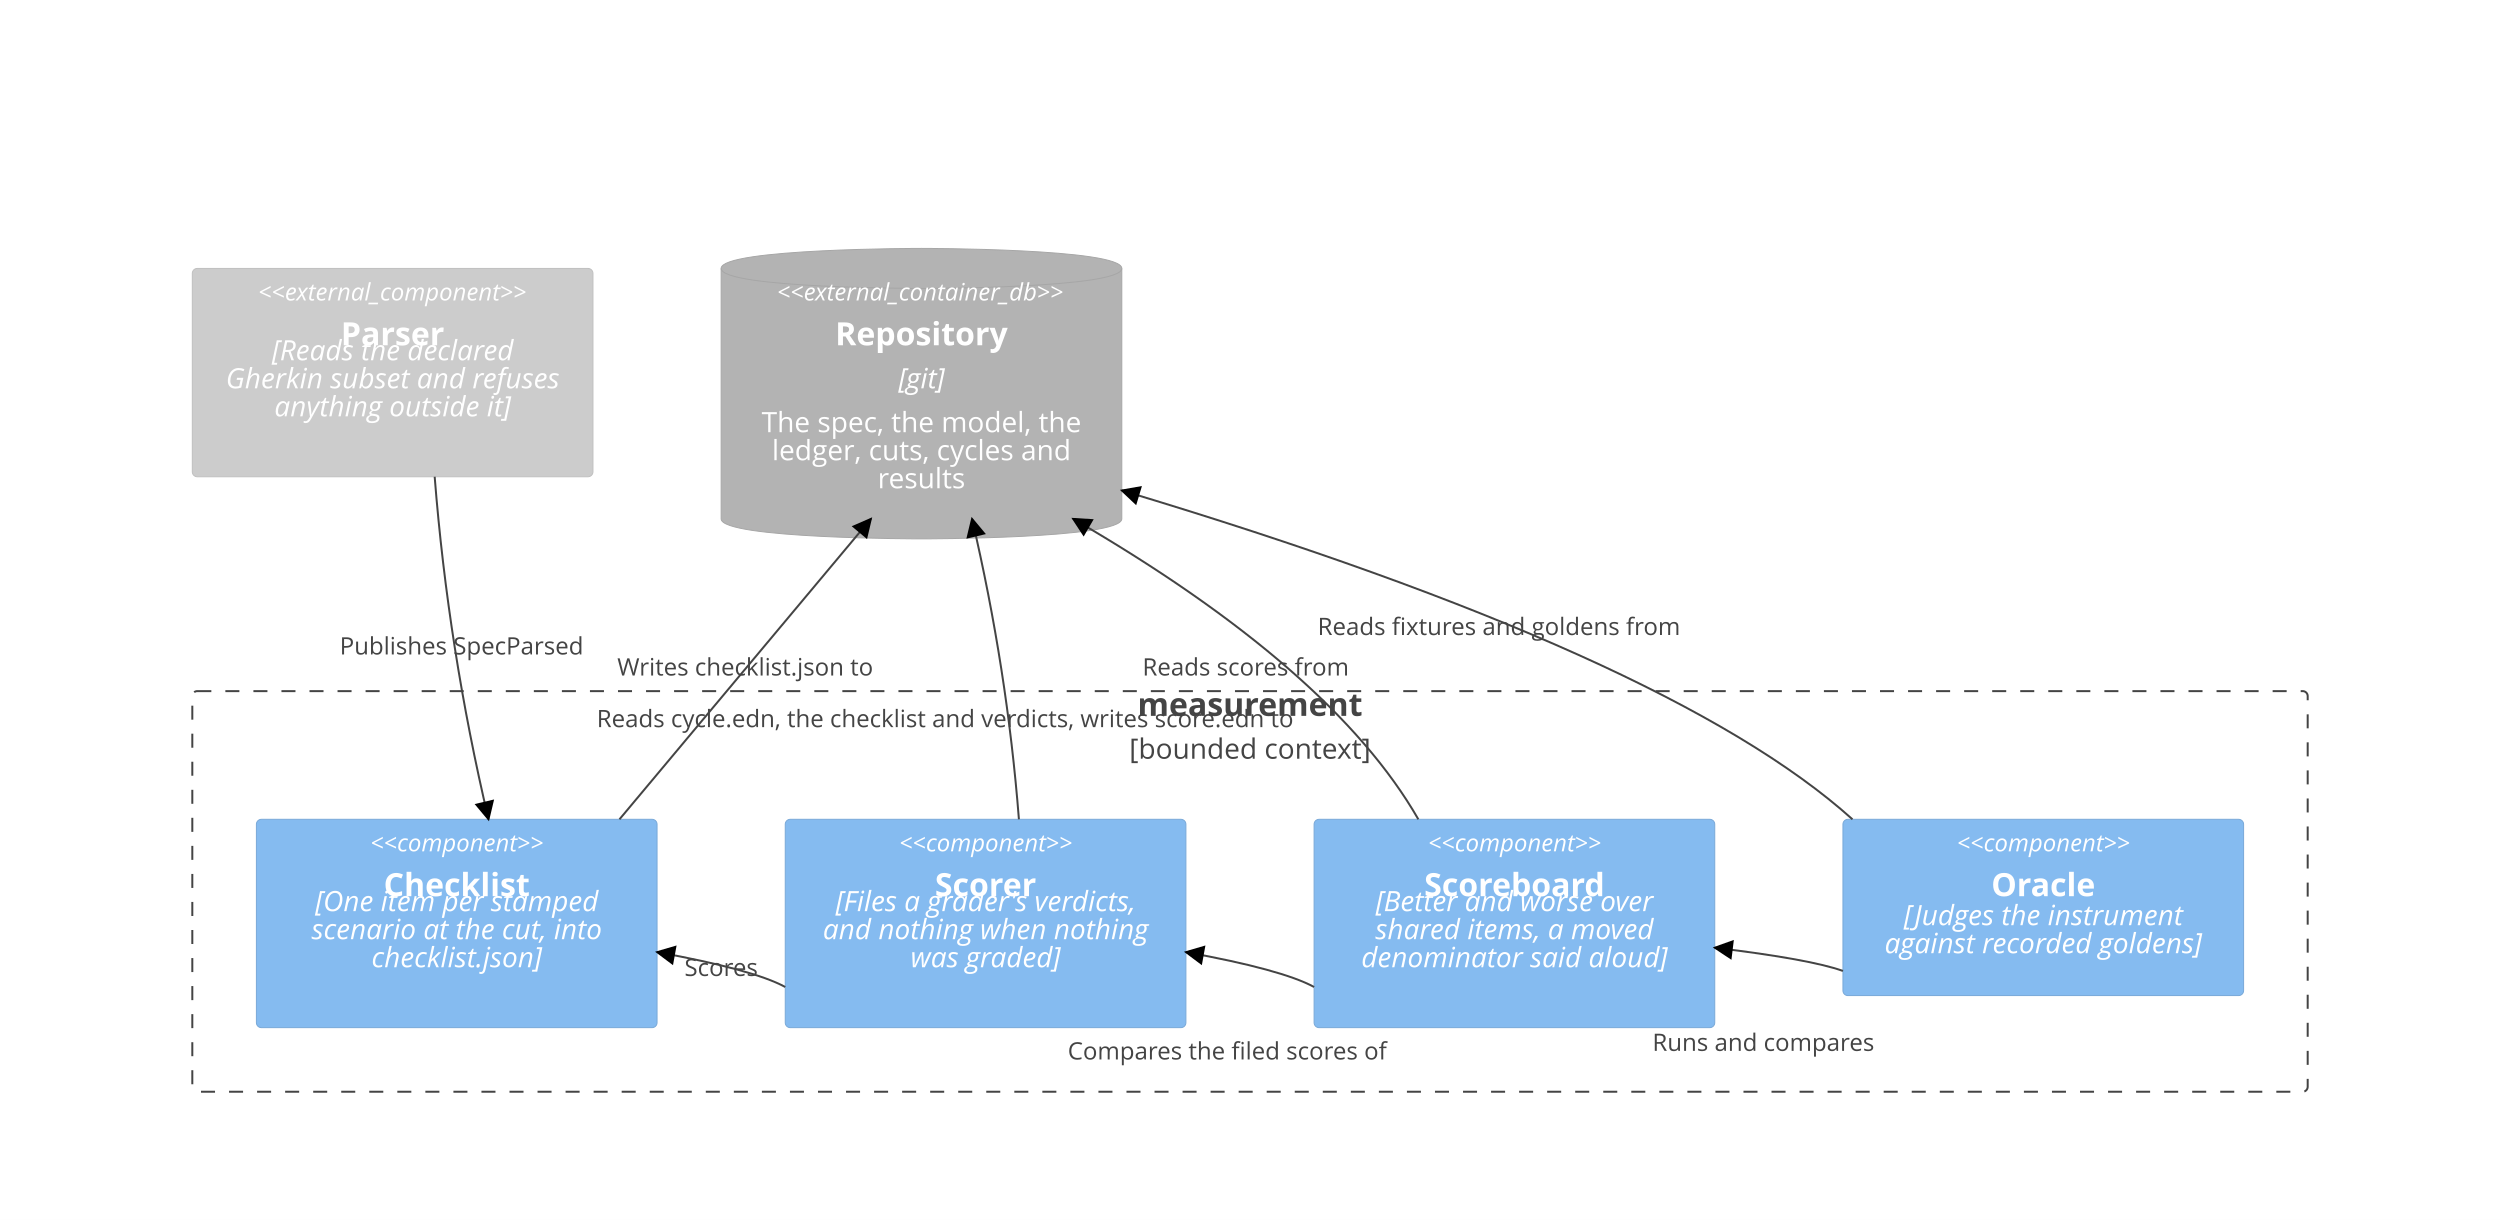
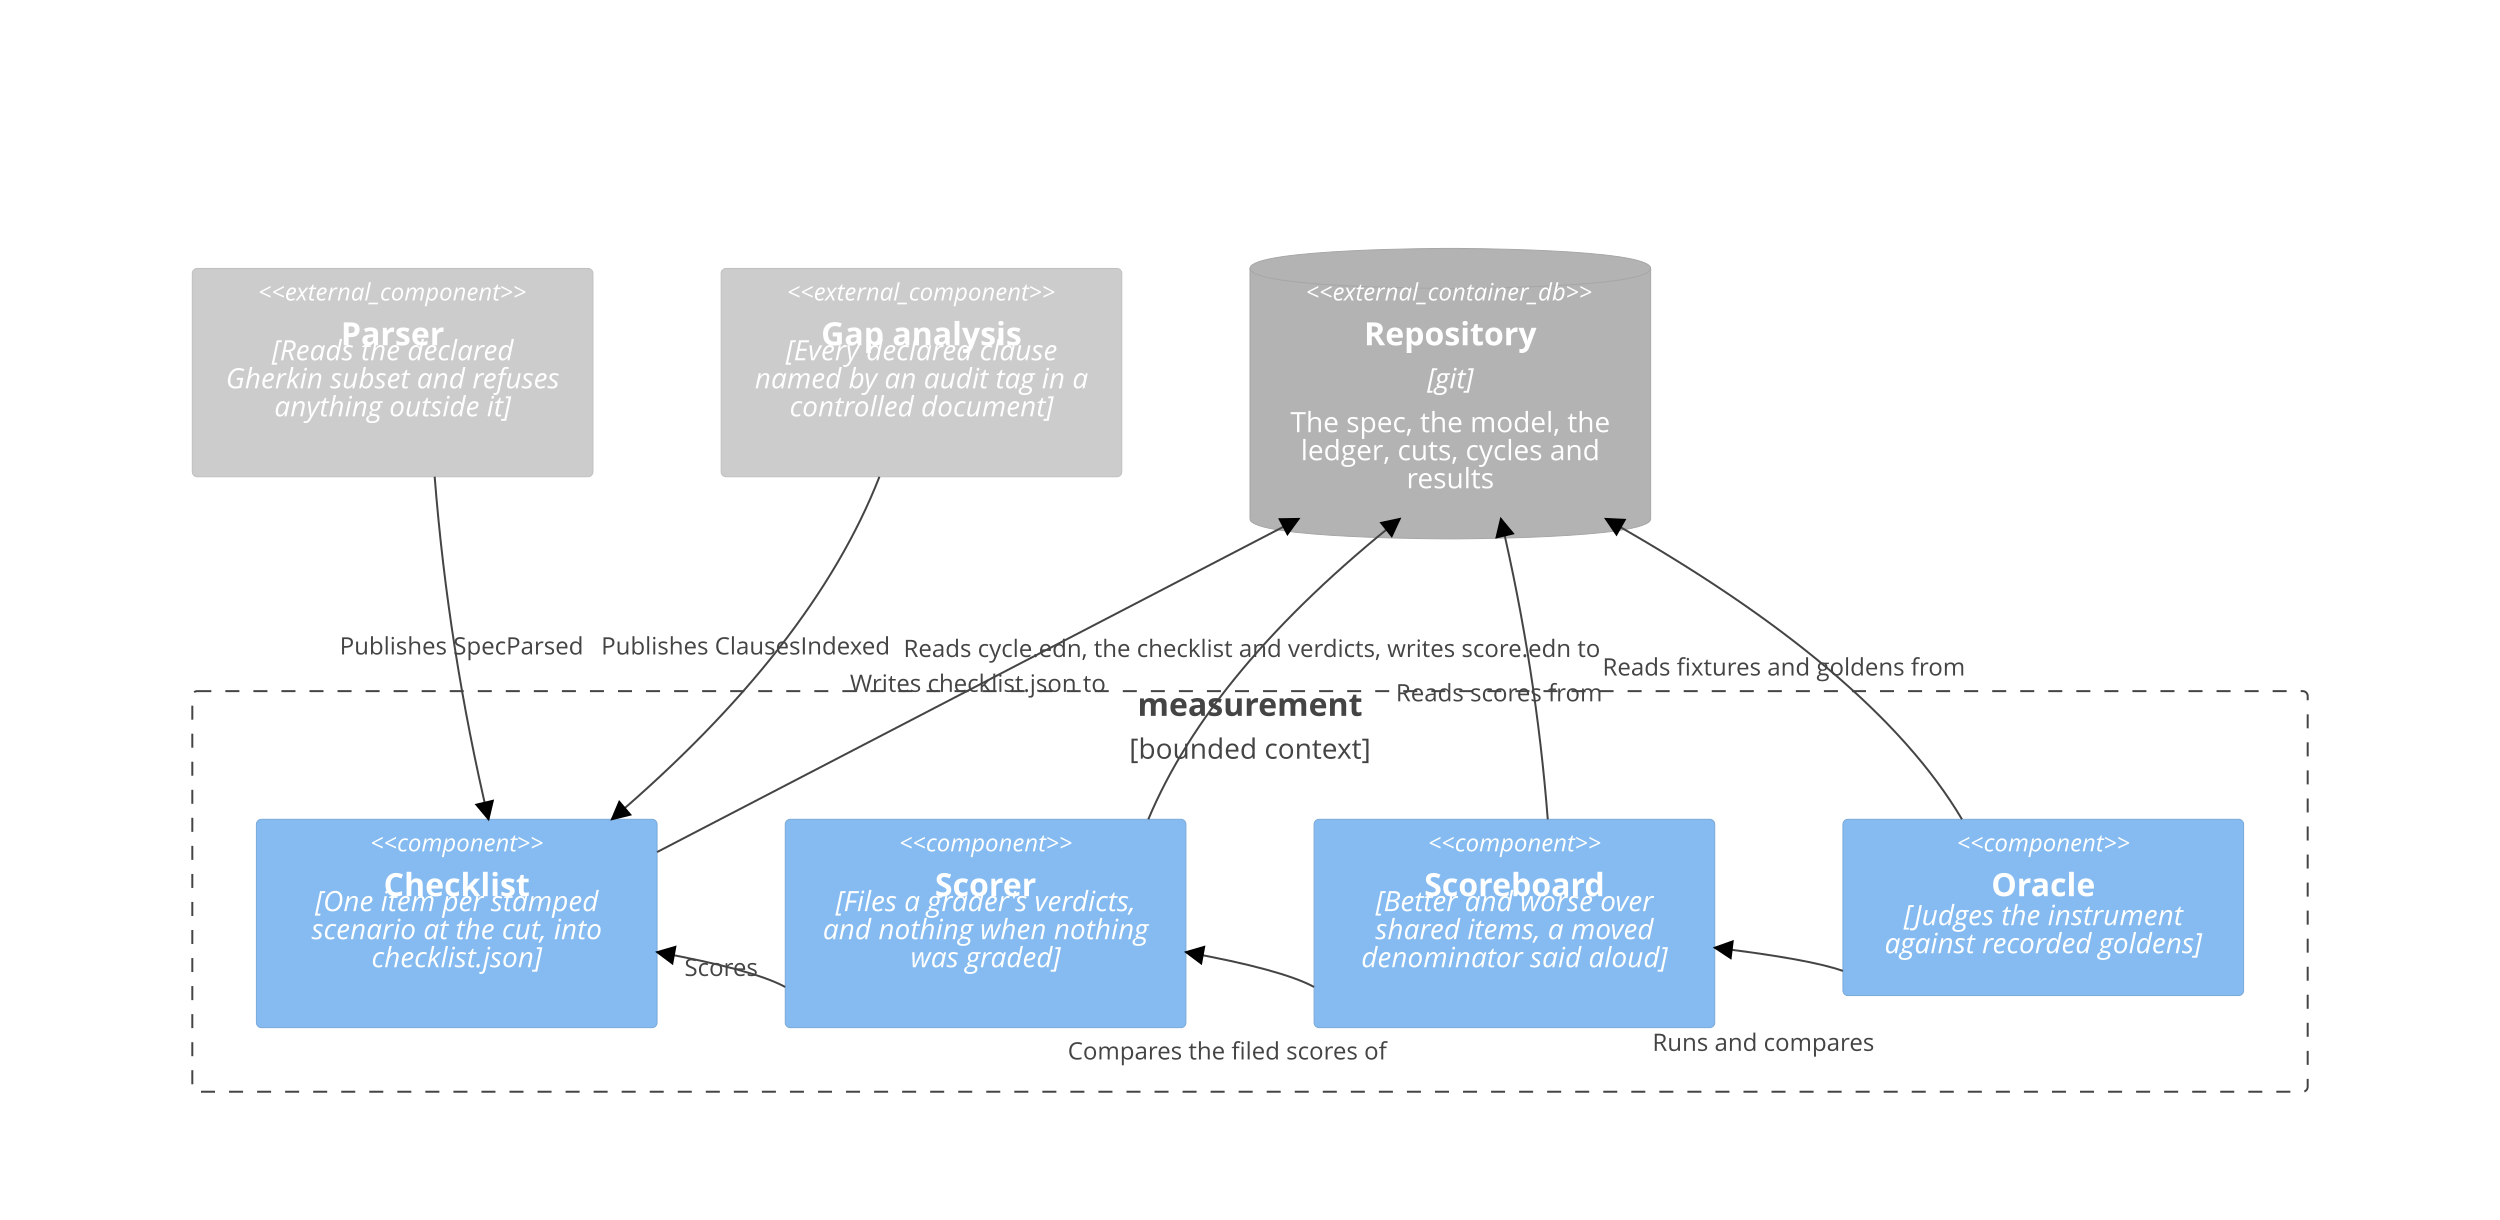
<svg xmlns="http://www.w3.org/2000/svg" width="100%" viewBox="0 -8 1248 609" style="max-width: 1248.000px;">
  <rect x="0" y="-8" width="1248" height="609" fill="#FFFFFF" />
  <defs>
    <symbol id="computer" width="24" height="24">
      <path transform="scale(.5)" d="M2 2v13h20v-13h-20zm18 11h-16v-9h16v9zm-10.228 6l.466-1h3.524l.467 1h-4.457zm14.228 3h-24l2-6h2.104l-1.33 4h18.45l-1.297-4h2.073l2 6zm-5-10h-14v-7h14v7z" />
    </symbol>
  </defs>
  <defs>
    <symbol id="database" fill-rule="evenodd" clip-rule="evenodd">
      <path transform="scale(.5)" d="M12.258.001l.256.004.255.005.253.008.251.01.249.012.247.015.246.016.242.019.241.02.239.023.236.024.233.027.231.028.229.031.225.032.223.034.22.036.217.038.214.04.211.041.208.043.205.045.201.046.198.048.194.05.191.051.187.053.183.054.18.056.175.057.172.059.168.06.163.061.16.063.155.064.15.066.074.033.073.033.071.034.07.034.069.035.068.035.067.035.066.035.064.036.064.036.062.036.06.036.06.037.058.037.058.037.055.038.055.038.053.038.052.038.051.039.05.039.048.039.047.039.045.04.044.04.043.04.041.04.04.041.039.041.037.041.036.041.034.041.033.042.032.042.03.042.029.042.027.042.026.043.024.043.023.043.021.043.02.043.018.044.017.043.015.044.013.044.012.044.011.045.009.044.007.045.006.045.004.045.002.045.001.045v17l-.001.045-.002.045-.004.045-.006.045-.007.045-.009.044-.011.045-.012.044-.013.044-.015.044-.017.043-.018.044-.02.043-.021.043-.023.043-.024.043-.026.043-.027.042-.029.042-.03.042-.032.042-.033.042-.034.041-.036.041-.037.041-.039.041-.04.041-.041.04-.043.04-.044.04-.045.04-.047.039-.048.039-.05.039-.051.039-.052.038-.053.038-.055.038-.055.038-.058.037-.058.037-.06.037-.06.036-.062.036-.064.036-.064.036-.066.035-.067.035-.068.035-.069.035-.07.034-.071.034-.073.033-.074.033-.15.066-.155.064-.16.063-.163.061-.168.06-.172.059-.175.057-.18.056-.183.054-.187.053-.191.051-.194.05-.198.048-.201.046-.205.045-.208.043-.211.041-.214.04-.217.038-.22.036-.223.034-.225.032-.229.031-.231.028-.233.027-.236.024-.239.023-.241.02-.242.019-.246.016-.247.015-.249.012-.251.01-.253.008-.255.005-.256.004-.258.001-.258-.001-.256-.004-.255-.005-.253-.008-.251-.01-.249-.012-.247-.015-.245-.016-.243-.019-.241-.02-.238-.023-.236-.024-.234-.027-.231-.028-.228-.031-.226-.032-.223-.034-.22-.036-.217-.038-.214-.04-.211-.041-.208-.043-.204-.045-.201-.046-.198-.048-.195-.05-.19-.051-.187-.053-.184-.054-.179-.056-.176-.057-.172-.059-.167-.06-.164-.061-.159-.063-.155-.064-.151-.066-.074-.033-.072-.033-.072-.034-.07-.034-.069-.035-.068-.035-.067-.035-.066-.035-.064-.036-.063-.036-.062-.036-.061-.036-.06-.037-.058-.037-.057-.037-.056-.038-.055-.038-.053-.038-.052-.038-.051-.039-.049-.039-.049-.039-.046-.039-.046-.04-.044-.04-.043-.04-.041-.04-.04-.041-.039-.041-.037-.041-.036-.041-.034-.041-.033-.042-.032-.042-.03-.042-.029-.042-.027-.042-.026-.043-.024-.043-.023-.043-.021-.043-.02-.043-.018-.044-.017-.043-.015-.044-.013-.044-.012-.044-.011-.045-.009-.044-.007-.045-.006-.045-.004-.045-.002-.045-.001-.045v-17l.001-.045.002-.045.004-.045.006-.045.007-.045.009-.044.011-.045.012-.044.013-.044.015-.044.017-.043.018-.044.02-.043.021-.043.023-.043.024-.043.026-.043.027-.042.029-.042.03-.042.032-.042.033-.042.034-.041.036-.041.037-.041.039-.041.04-.041.041-.04.043-.04.044-.04.046-.04.046-.039.049-.039.049-.039.051-.039.052-.038.053-.038.055-.038.056-.038.057-.037.058-.037.06-.037.061-.036.062-.036.063-.036.064-.036.066-.035.067-.035.068-.035.069-.035.07-.034.072-.034.072-.033.074-.033.151-.066.155-.064.159-.063.164-.061.167-.06.172-.059.176-.057.179-.056.184-.054.187-.053.19-.051.195-.05.198-.048.201-.046.204-.045.208-.043.211-.041.214-.04.217-.038.22-.036.223-.034.226-.032.228-.031.231-.028.234-.027.236-.024.238-.023.241-.02.243-.019.245-.016.247-.015.249-.012.251-.01.253-.008.255-.005.256-.004.258-.001.258.001z" />
    </symbol>
  </defs>
  <defs>
    <symbol id="clock" width="24" height="24">
      <path transform="scale(.5)" d="M12 2c5.514 0 10 4.486 10 10s-4.486 10-10 10-10-4.486-10-10 4.486-10 10-10zm0-2c-6.627 0-12 5.373-12 12s5.373 12 12 12 12-5.373 12-12-5.373-12-12-12zm5.848 12.459c.202.038.202.333.001.372-1.907.361-6.045 1.111-6.547 1.111-.719 0-1.301-.582-1.301-1.301 0-.512.77-5.447 1.125-7.445.034-.192.312-.181.343.014l.985 6.238 5.394 1.011z" />
    </symbol>
  </defs>
  <g class="person-man">
    <rect x="96" y="126" fill="#CCCCCC" stroke="#BFBFBF" width="200" height="104" rx="2.5" ry="2.5" stroke-width="0.5" />
    <text fill="#FFFFFF" font-family="Open Sans,sans-serif" font-size="12" font-style="italic" lengthAdjust="spacing" textLength="133" x="129" y="142">&lt;&lt;external_component&gt;&gt;</text>
    <text x="196.00" y="160.00" dominant-baseline="middle" fill="#FFFFFF" style="text-anchor: middle; font-size: 16px; font-weight: bold; font-family: Open Sans,sans-serif">
      <tspan dy="0.00" alignment-baseline="mathematical">Parser</tspan>
    </text>
    <text x="196.00" y="182.00" dominant-baseline="middle" fill="#FFFFFF" style="text-anchor: middle; font-size: 14px; font-weight: normal; font-family: Open Sans,sans-serif" font-style="italic">
      <tspan dy="-14.00" alignment-baseline="mathematical">[Reads the declared</tspan>
    </text>
    <text x="196.00" y="182.00" dominant-baseline="middle" fill="#FFFFFF" style="text-anchor: middle; font-size: 14px; font-weight: normal; font-family: Open Sans,sans-serif" font-style="italic">
      <tspan dy="0.00" alignment-baseline="mathematical">Gherkin subset and refuses</tspan>
    </text>
    <text x="196.00" y="182.00" dominant-baseline="middle" fill="#FFFFFF" style="text-anchor: middle; font-size: 14px; font-weight: normal; font-family: Open Sans,sans-serif" font-style="italic">
      <tspan dy="14.00" alignment-baseline="mathematical">anything outside it]</tspan>
    </text>
  </g>
  <g class="person-man">
-     <path fill="#B3B3B3" stroke-width="0.5" stroke="#A6A6A6" d="M360,126c0,-10 100,-10 100,-10c0,0 100,0 100,10l0,125c0,10 -100,10 -100,10c0,0 -100,0 -100,-10l0,-125" />
-     <path fill="none" stroke-width="0.5" stroke="#A6A6A6" d="M360,126c0,10 100,10 100,10c0,0 100,0 100,-10" />
-     <text fill="#FFFFFF" font-family="Open Sans,sans-serif" font-size="12" font-style="italic" lengthAdjust="spacing" textLength="143" x="388" y="142">&lt;&lt;external_container_db&gt;&gt;</text>
+     <rect x="360" y="126" fill="#CCCCCC" stroke="#BFBFBF" width="200" height="104" rx="2.5" ry="2.5" stroke-width="0.5" />
+     <text fill="#FFFFFF" font-family="Open Sans,sans-serif" font-size="12" font-style="italic" lengthAdjust="spacing" textLength="133" x="393" y="142">&lt;&lt;external_component&gt;&gt;</text>
    <text x="460.00" y="160.00" dominant-baseline="middle" fill="#FFFFFF" style="text-anchor: middle; font-size: 16px; font-weight: bold; font-family: Open Sans,sans-serif">
+       <tspan dy="0.00" alignment-baseline="mathematical">Gap analysis</tspan>
+     </text>
+     <text x="460.00" y="182.00" dominant-baseline="middle" fill="#FFFFFF" style="text-anchor: middle; font-size: 14px; font-weight: normal; font-family: Open Sans,sans-serif" font-style="italic">
+       <tspan dy="-14.00" alignment-baseline="mathematical">[Every declared clause</tspan>
+     </text>
+     <text x="460.00" y="182.00" dominant-baseline="middle" fill="#FFFFFF" style="text-anchor: middle; font-size: 14px; font-weight: normal; font-family: Open Sans,sans-serif" font-style="italic">
+       <tspan dy="0.00" alignment-baseline="mathematical">named by an audit tag in a</tspan>
+     </text>
+     <text x="460.00" y="182.00" dominant-baseline="middle" fill="#FFFFFF" style="text-anchor: middle; font-size: 14px; font-weight: normal; font-family: Open Sans,sans-serif" font-style="italic">
+       <tspan dy="14.00" alignment-baseline="mathematical">controlled document]</tspan>
+     </text>
+   </g>
+   <g class="person-man">
+     <path fill="#B3B3B3" stroke-width="0.5" stroke="#A6A6A6" d="M624,126c0,-10 100,-10 100,-10c0,0 100,0 100,10l0,125c0,10 -100,10 -100,10c0,0 -100,0 -100,-10l0,-125" />
+     <path fill="none" stroke-width="0.5" stroke="#A6A6A6" d="M624,126c0,10 100,10 100,10c0,0 100,0 100,-10" />
+     <text fill="#FFFFFF" font-family="Open Sans,sans-serif" font-size="12" font-style="italic" lengthAdjust="spacing" textLength="143" x="652" y="142">&lt;&lt;external_container_db&gt;&gt;</text>
+     <text x="724.00" y="160.00" dominant-baseline="middle" fill="#FFFFFF" style="text-anchor: middle; font-size: 16px; font-weight: bold; font-family: Open Sans,sans-serif">
      <tspan dy="0.00" alignment-baseline="mathematical">Repository</tspan>
    </text>
-     <text x="460.00" y="182.00" dominant-baseline="middle" fill="#FFFFFF" style="text-anchor: middle; font-size: 14px; font-weight: normal; font-family: Open Sans,sans-serif" font-style="italic">
+     <text x="724.00" y="182.00" dominant-baseline="middle" fill="#FFFFFF" style="text-anchor: middle; font-size: 14px; font-weight: normal; font-family: Open Sans,sans-serif" font-style="italic">
      <tspan dy="0.00" alignment-baseline="mathematical">[git]</tspan>
    </text>
-     <text x="460.00" y="218.00" dominant-baseline="middle" fill="#FFFFFF" style="text-anchor: middle; font-size: 14px; font-weight: normal; font-family: Open Sans,sans-serif">
+     <text x="724.00" y="218.00" dominant-baseline="middle" fill="#FFFFFF" style="text-anchor: middle; font-size: 14px; font-weight: normal; font-family: Open Sans,sans-serif">
      <tspan dy="-14.00" alignment-baseline="mathematical">The spec, the model, the</tspan>
    </text>
-     <text x="460.00" y="218.00" dominant-baseline="middle" fill="#FFFFFF" style="text-anchor: middle; font-size: 14px; font-weight: normal; font-family: Open Sans,sans-serif">
+     <text x="724.00" y="218.00" dominant-baseline="middle" fill="#FFFFFF" style="text-anchor: middle; font-size: 14px; font-weight: normal; font-family: Open Sans,sans-serif">
      <tspan dy="0.00" alignment-baseline="mathematical">ledger, cuts, cycles and</tspan>
    </text>
-     <text x="460.00" y="218.00" dominant-baseline="middle" fill="#FFFFFF" style="text-anchor: middle; font-size: 14px; font-weight: normal; font-family: Open Sans,sans-serif">
+     <text x="724.00" y="218.00" dominant-baseline="middle" fill="#FFFFFF" style="text-anchor: middle; font-size: 14px; font-weight: normal; font-family: Open Sans,sans-serif">
      <tspan dy="14.00" alignment-baseline="mathematical">results</tspan>
    </text>
  </g>
  <g class="person-man">
    <rect x="128" y="401" fill="#85BBF0" stroke="#78A8D8" width="200" height="104" rx="2.5" ry="2.5" stroke-width="0.5" />
    <text fill="#FFFFFF" font-family="Open Sans,sans-serif" font-size="12" font-style="italic" lengthAdjust="spacing" textLength="86" x="185" y="417">&lt;&lt;component&gt;&gt;</text>
    <text x="228.00" y="435.00" dominant-baseline="middle" fill="#FFFFFF" style="text-anchor: middle; font-size: 16px; font-weight: bold; font-family: Open Sans,sans-serif">
      <tspan dy="0.00" alignment-baseline="mathematical">Checklist</tspan>
    </text>
    <text x="228.00" y="457.00" dominant-baseline="middle" fill="#FFFFFF" style="text-anchor: middle; font-size: 14px; font-weight: normal; font-family: Open Sans,sans-serif" font-style="italic">
      <tspan dy="-14.00" alignment-baseline="mathematical">[One item per stamped</tspan>
    </text>
    <text x="228.00" y="457.00" dominant-baseline="middle" fill="#FFFFFF" style="text-anchor: middle; font-size: 14px; font-weight: normal; font-family: Open Sans,sans-serif" font-style="italic">
      <tspan dy="0.00" alignment-baseline="mathematical">scenario at the cut, into</tspan>
    </text>
    <text x="228.00" y="457.00" dominant-baseline="middle" fill="#FFFFFF" style="text-anchor: middle; font-size: 14px; font-weight: normal; font-family: Open Sans,sans-serif" font-style="italic">
      <tspan dy="14.00" alignment-baseline="mathematical">checklist.json]</tspan>
    </text>
  </g>
  <g class="person-man">
    <rect x="392" y="401" fill="#85BBF0" stroke="#78A8D8" width="200" height="104" rx="2.5" ry="2.5" stroke-width="0.5" />
    <text fill="#FFFFFF" font-family="Open Sans,sans-serif" font-size="12" font-style="italic" lengthAdjust="spacing" textLength="86" x="449" y="417">&lt;&lt;component&gt;&gt;</text>
    <text x="492.00" y="435.00" dominant-baseline="middle" fill="#FFFFFF" style="text-anchor: middle; font-size: 16px; font-weight: bold; font-family: Open Sans,sans-serif">
      <tspan dy="0.00" alignment-baseline="mathematical">Scorer</tspan>
    </text>
    <text x="492.00" y="457.00" dominant-baseline="middle" fill="#FFFFFF" style="text-anchor: middle; font-size: 14px; font-weight: normal; font-family: Open Sans,sans-serif" font-style="italic">
      <tspan dy="-14.00" alignment-baseline="mathematical">[Files a grader's verdicts,</tspan>
    </text>
    <text x="492.00" y="457.00" dominant-baseline="middle" fill="#FFFFFF" style="text-anchor: middle; font-size: 14px; font-weight: normal; font-family: Open Sans,sans-serif" font-style="italic">
      <tspan dy="0.00" alignment-baseline="mathematical">and nothing when nothing</tspan>
    </text>
    <text x="492.00" y="457.00" dominant-baseline="middle" fill="#FFFFFF" style="text-anchor: middle; font-size: 14px; font-weight: normal; font-family: Open Sans,sans-serif" font-style="italic">
      <tspan dy="14.00" alignment-baseline="mathematical">was graded]</tspan>
    </text>
  </g>
  <g class="person-man">
    <rect x="656" y="401" fill="#85BBF0" stroke="#78A8D8" width="200" height="104" rx="2.5" ry="2.5" stroke-width="0.5" />
    <text fill="#FFFFFF" font-family="Open Sans,sans-serif" font-size="12" font-style="italic" lengthAdjust="spacing" textLength="86" x="713" y="417">&lt;&lt;component&gt;&gt;</text>
    <text x="756.00" y="435.00" dominant-baseline="middle" fill="#FFFFFF" style="text-anchor: middle; font-size: 16px; font-weight: bold; font-family: Open Sans,sans-serif">
      <tspan dy="0.00" alignment-baseline="mathematical">Scoreboard</tspan>
    </text>
    <text x="756.00" y="457.00" dominant-baseline="middle" fill="#FFFFFF" style="text-anchor: middle; font-size: 14px; font-weight: normal; font-family: Open Sans,sans-serif" font-style="italic">
      <tspan dy="-14.00" alignment-baseline="mathematical">[Better and worse over</tspan>
    </text>
    <text x="756.00" y="457.00" dominant-baseline="middle" fill="#FFFFFF" style="text-anchor: middle; font-size: 14px; font-weight: normal; font-family: Open Sans,sans-serif" font-style="italic">
      <tspan dy="0.00" alignment-baseline="mathematical">shared items, a moved</tspan>
    </text>
    <text x="756.00" y="457.00" dominant-baseline="middle" fill="#FFFFFF" style="text-anchor: middle; font-size: 14px; font-weight: normal; font-family: Open Sans,sans-serif" font-style="italic">
      <tspan dy="14.00" alignment-baseline="mathematical">denominator said aloud]</tspan>
    </text>
  </g>
  <g class="person-man">
    <rect x="920" y="401" fill="#85BBF0" stroke="#78A8D8" width="200" height="88" rx="2.5" ry="2.5" stroke-width="0.5" />
    <text fill="#FFFFFF" font-family="Open Sans,sans-serif" font-size="12" font-style="italic" lengthAdjust="spacing" textLength="86" x="977" y="417">&lt;&lt;component&gt;&gt;</text>
    <text x="1020.00" y="435.00" dominant-baseline="middle" fill="#FFFFFF" style="text-anchor: middle; font-size: 16px; font-weight: bold; font-family: Open Sans,sans-serif">
      <tspan dy="0.00" alignment-baseline="mathematical">Oracle</tspan>
    </text>
    <text x="1020.00" y="457.00" dominant-baseline="middle" fill="#FFFFFF" style="text-anchor: middle; font-size: 14px; font-weight: normal; font-family: Open Sans,sans-serif" font-style="italic">
      <tspan dy="-7.00" alignment-baseline="mathematical">[Judges the instrument</tspan>
    </text>
    <text x="1020.00" y="457.00" dominant-baseline="middle" fill="#FFFFFF" style="text-anchor: middle; font-size: 14px; font-weight: normal; font-family: Open Sans,sans-serif" font-style="italic">
      <tspan dy="7.00" alignment-baseline="mathematical">against recorded goldens]</tspan>
    </text>
  </g>
  <g>
    <rect x="96" y="337" fill="none" stroke="#444444" width="1056" height="200" rx="2.5" ry="2.5" stroke-width="1" stroke-dasharray="7.0,7.0" />
    <text x="624.00" y="345.00" dominant-baseline="middle" fill="#444444" style="text-anchor: middle; font-size: 16px; font-weight: bold; font-family: Open Sans,sans-serif">
      <tspan dy="0.00" alignment-baseline="mathematical">measurement</tspan>
    </text>
    <text x="624.00" y="367.00" dominant-baseline="middle" fill="#444444" style="text-anchor: middle; font-size: 14px; font-weight: normal; font-family: Open Sans,sans-serif">
      <tspan dy="0.00" alignment-baseline="mathematical">[bounded context]</tspan>
    </text>
  </g>
  <defs>
    <marker id="arrowhead" refX="9" refY="5" markerUnits="userSpaceOnUse" markerWidth="12" markerHeight="12" orient="auto">
      <path d="M 0 0 L 10 5 L 0 10 z" />
    </marker>
  </defs>
  <defs>
    <marker id="arrowend" refX="1" refY="5" markerUnits="userSpaceOnUse" markerWidth="12" markerHeight="12" orient="auto">
      <path d="M 10 0 L 0 5 L 10 10 z" />
    </marker>
  </defs>
  <defs>
    <marker id="crosshead" markerWidth="15" markerHeight="8" orient="auto" refX="16" refY="4">
      <path fill="black" stroke="#000000" stroke-width="1px" d="M 9,2 V 6 L16,4 Z" style="stroke-dasharray: 0, 0;" />
      <path fill="none" stroke="#000000" stroke-width="1px" d="M 0,1 L 6,7 M 6,1 L 0,7" style="stroke-dasharray: 0, 0;" />
    </marker>
  </defs>
  <defs>
    <marker id="filled-head" refX="18" refY="7" markerWidth="20" markerHeight="28" orient="auto">
      <path d="M 18,7 L9,13 L14,7 L9,1 Z" />
    </marker>
  </defs>
  <g>
-     <line x1="309.24" y1="401.00" x2="434.77" y2="251.00" stroke-width="1" stroke="#444444" style="fill: none;" marker-end="url(#arrowhead)" />
-     <text x="372.01" y="326.00" dominant-baseline="middle" fill="#444444" style="text-anchor: middle; font-size: 12px; font-weight: normal; font-family: Open Sans,sans-serif">
+     <line x1="328.00" y1="417.35" x2="648.31" y2="251.00" stroke-width="1" stroke="#444444" style="fill: none;" marker-end="url(#arrowhead)" />
+     <text x="488.16" y="334.17" dominant-baseline="middle" fill="#444444" style="text-anchor: middle; font-size: 12px; font-weight: normal; font-family: Open Sans,sans-serif">
      <tspan dy="0.00" alignment-baseline="mathematical">Writes checklist.json to</tspan>
    </text>
-     <path fill="none" stroke-width="1" stroke="#444444" d="M508.64,401.00 Q502.79,326.00 485.23,251.00" marker-end="url(#arrowhead)" />
-     <text x="471.81" y="351.78" dominant-baseline="middle" fill="#444444" style="text-anchor: middle; font-size: 12px; font-weight: normal; font-family: Open Sans,sans-serif">
+     <path fill="none" stroke-width="1" stroke="#444444" d="M573.24,401.00 Q604.62,326.00 698.77,251.00" marker-end="url(#arrowhead)" />
+     <text x="624.96" y="316.76" dominant-baseline="middle" fill="#444444" style="text-anchor: middle; font-size: 12px; font-weight: normal; font-family: Open Sans,sans-serif">
      <tspan dy="0.00" alignment-baseline="mathematical">Reads cycle.edn, the checklist and verdicts, writes score.edn to</tspan>
    </text>
-     <path fill="none" stroke-width="1" stroke="#444444" d="M708.04,401.00 Q664.95,326.00 535.69,251.00" marker-end="url(#arrowhead)" />
-     <text x="621.86" y="326.00" dominant-baseline="middle" fill="#444444" style="text-anchor: middle; font-size: 12px; font-weight: normal; font-family: Open Sans,sans-serif">
+     <path fill="none" stroke-width="1" stroke="#444444" d="M772.64,401.00 Q766.79,326.00 749.23,251.00" marker-end="url(#arrowhead)" />
+     <text x="748.37" y="338.89" dominant-baseline="middle" fill="#444444" style="text-anchor: middle; font-size: 12px; font-weight: normal; font-family: Open Sans,sans-serif">
      <tspan dy="0.00" alignment-baseline="mathematical">Reads scores from</tspan>
    </text>
-     <path fill="none" stroke-width="1" stroke="#444444" d="M924.75,401.00 Q833.56,318.92 560.00,236.83" marker-end="url(#arrowhead)" />
-     <text x="748.29" y="305.79" dominant-baseline="middle" fill="#444444" style="text-anchor: middle; font-size: 12px; font-weight: normal; font-family: Open Sans,sans-serif">
+     <path fill="none" stroke-width="1" stroke="#444444" d="M979.42,401.00 Q934.96,326.00 801.59,251.00" marker-end="url(#arrowhead)" />
+     <text x="890.50" y="326.00" dominant-baseline="middle" fill="#444444" style="text-anchor: middle; font-size: 12px; font-weight: normal; font-family: Open Sans,sans-serif">
      <tspan dy="0.00" alignment-baseline="mathematical">Reads fixtures and goldens from</tspan>
    </text>
    <path fill="none" stroke-width="1" stroke="#444444" d="M920.00,476.71 Q904.00,470.90 856.00,465.09" marker-end="url(#arrowhead)" />
    <text x="880.28" y="513.40" dominant-baseline="middle" fill="#444444" style="text-anchor: middle; font-size: 12px; font-weight: normal; font-family: Open Sans,sans-serif">
      <tspan dy="0.00" alignment-baseline="mathematical">Runs and compares</tspan>
    </text>
    <path fill="none" stroke-width="1" stroke="#444444" d="M216.99,230.00 Q223.71,315.50 243.86,401.00" marker-end="url(#arrowhead)" />
    <text x="230.42" y="315.50" dominant-baseline="middle" fill="#444444" style="text-anchor: middle; font-size: 12px; font-weight: normal; font-family: Open Sans,sans-serif">
      <tspan dy="0.00" alignment-baseline="mathematical">Publishes SpecParsed</tspan>
+     </text>
+     <path fill="none" stroke-width="1" stroke="#444444" d="M439.01,230.00 Q405.61,315.50 305.42,401.00" marker-end="url(#arrowhead)" />
+     <text x="372.21" y="315.50" dominant-baseline="middle" fill="#444444" style="text-anchor: middle; font-size: 12px; font-weight: normal; font-family: Open Sans,sans-serif">
+       <tspan dy="0.00" alignment-baseline="mathematical">Publishes ClausesIndexed</tspan>
    </text>
    <path fill="none" stroke-width="1" stroke="#444444" d="M392.00,484.71 Q376.00,476.00 328.00,467.29" marker-end="url(#arrowhead)" />
    <text x="360.00" y="476.00" dominant-baseline="middle" fill="#444444" style="text-anchor: middle; font-size: 12px; font-weight: normal; font-family: Open Sans,sans-serif">
      <tspan dy="0.00" alignment-baseline="mathematical">Scores</tspan>
    </text>
    <path fill="none" stroke-width="1" stroke="#444444" d="M656.00,484.71 Q640.00,476.00 592.00,467.29" marker-end="url(#arrowhead)" />
    <text x="612.65" y="517.68" dominant-baseline="middle" fill="#444444" style="text-anchor: middle; font-size: 12px; font-weight: normal; font-family: Open Sans,sans-serif">
      <tspan dy="0.00" alignment-baseline="mathematical">Compares the filed scores of</tspan>
    </text>
  </g>
</svg>
